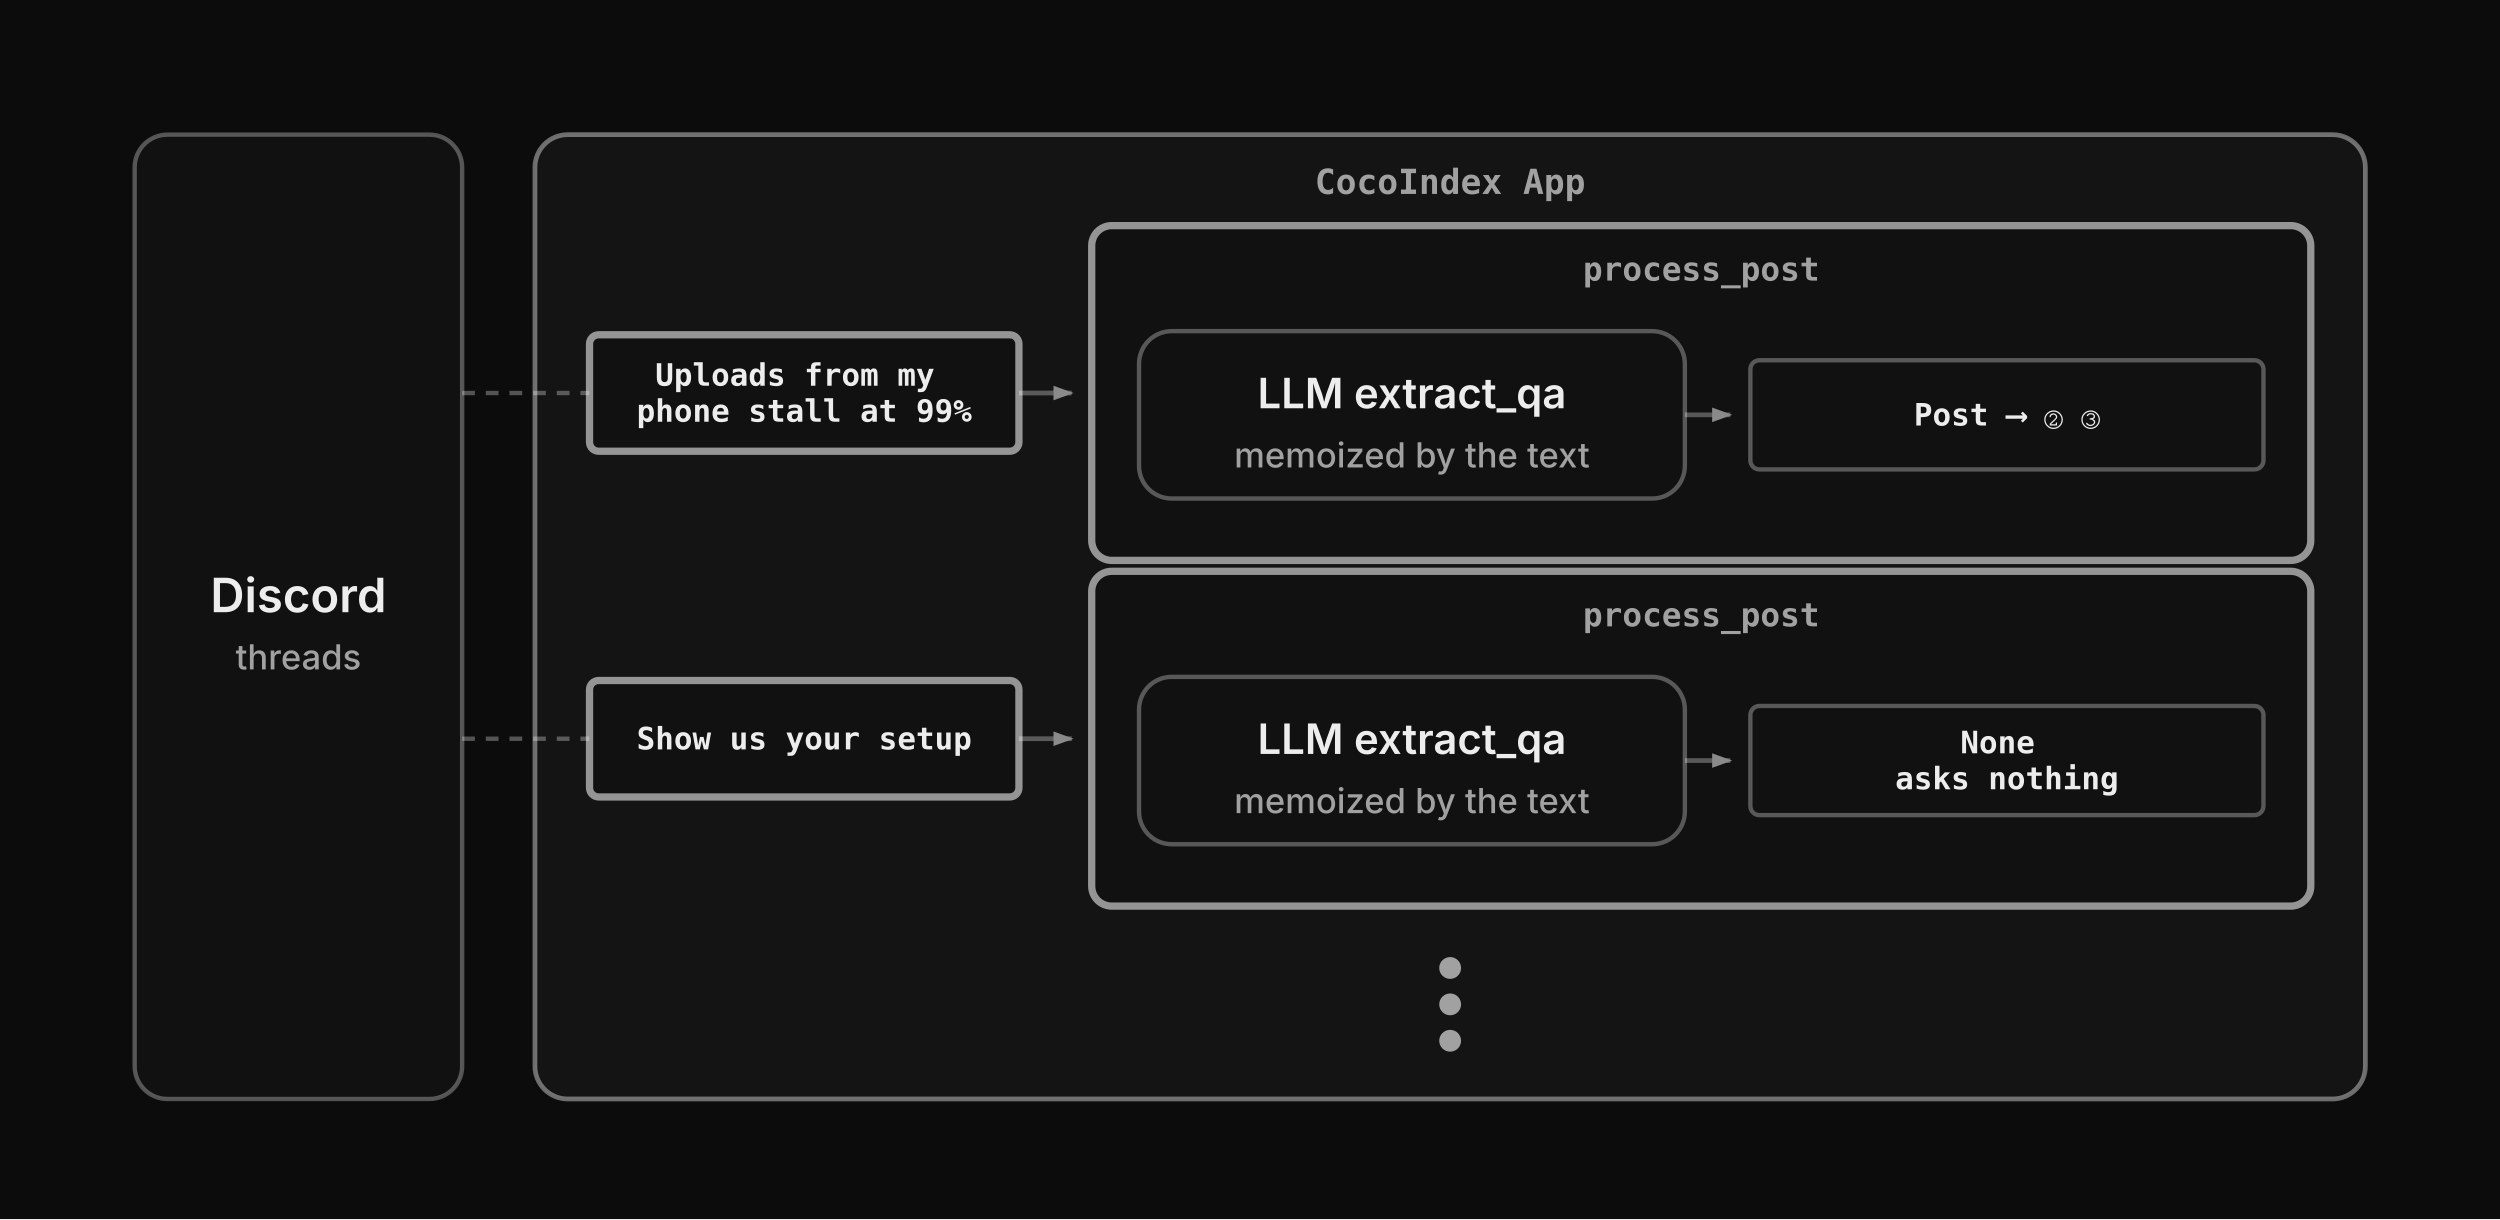
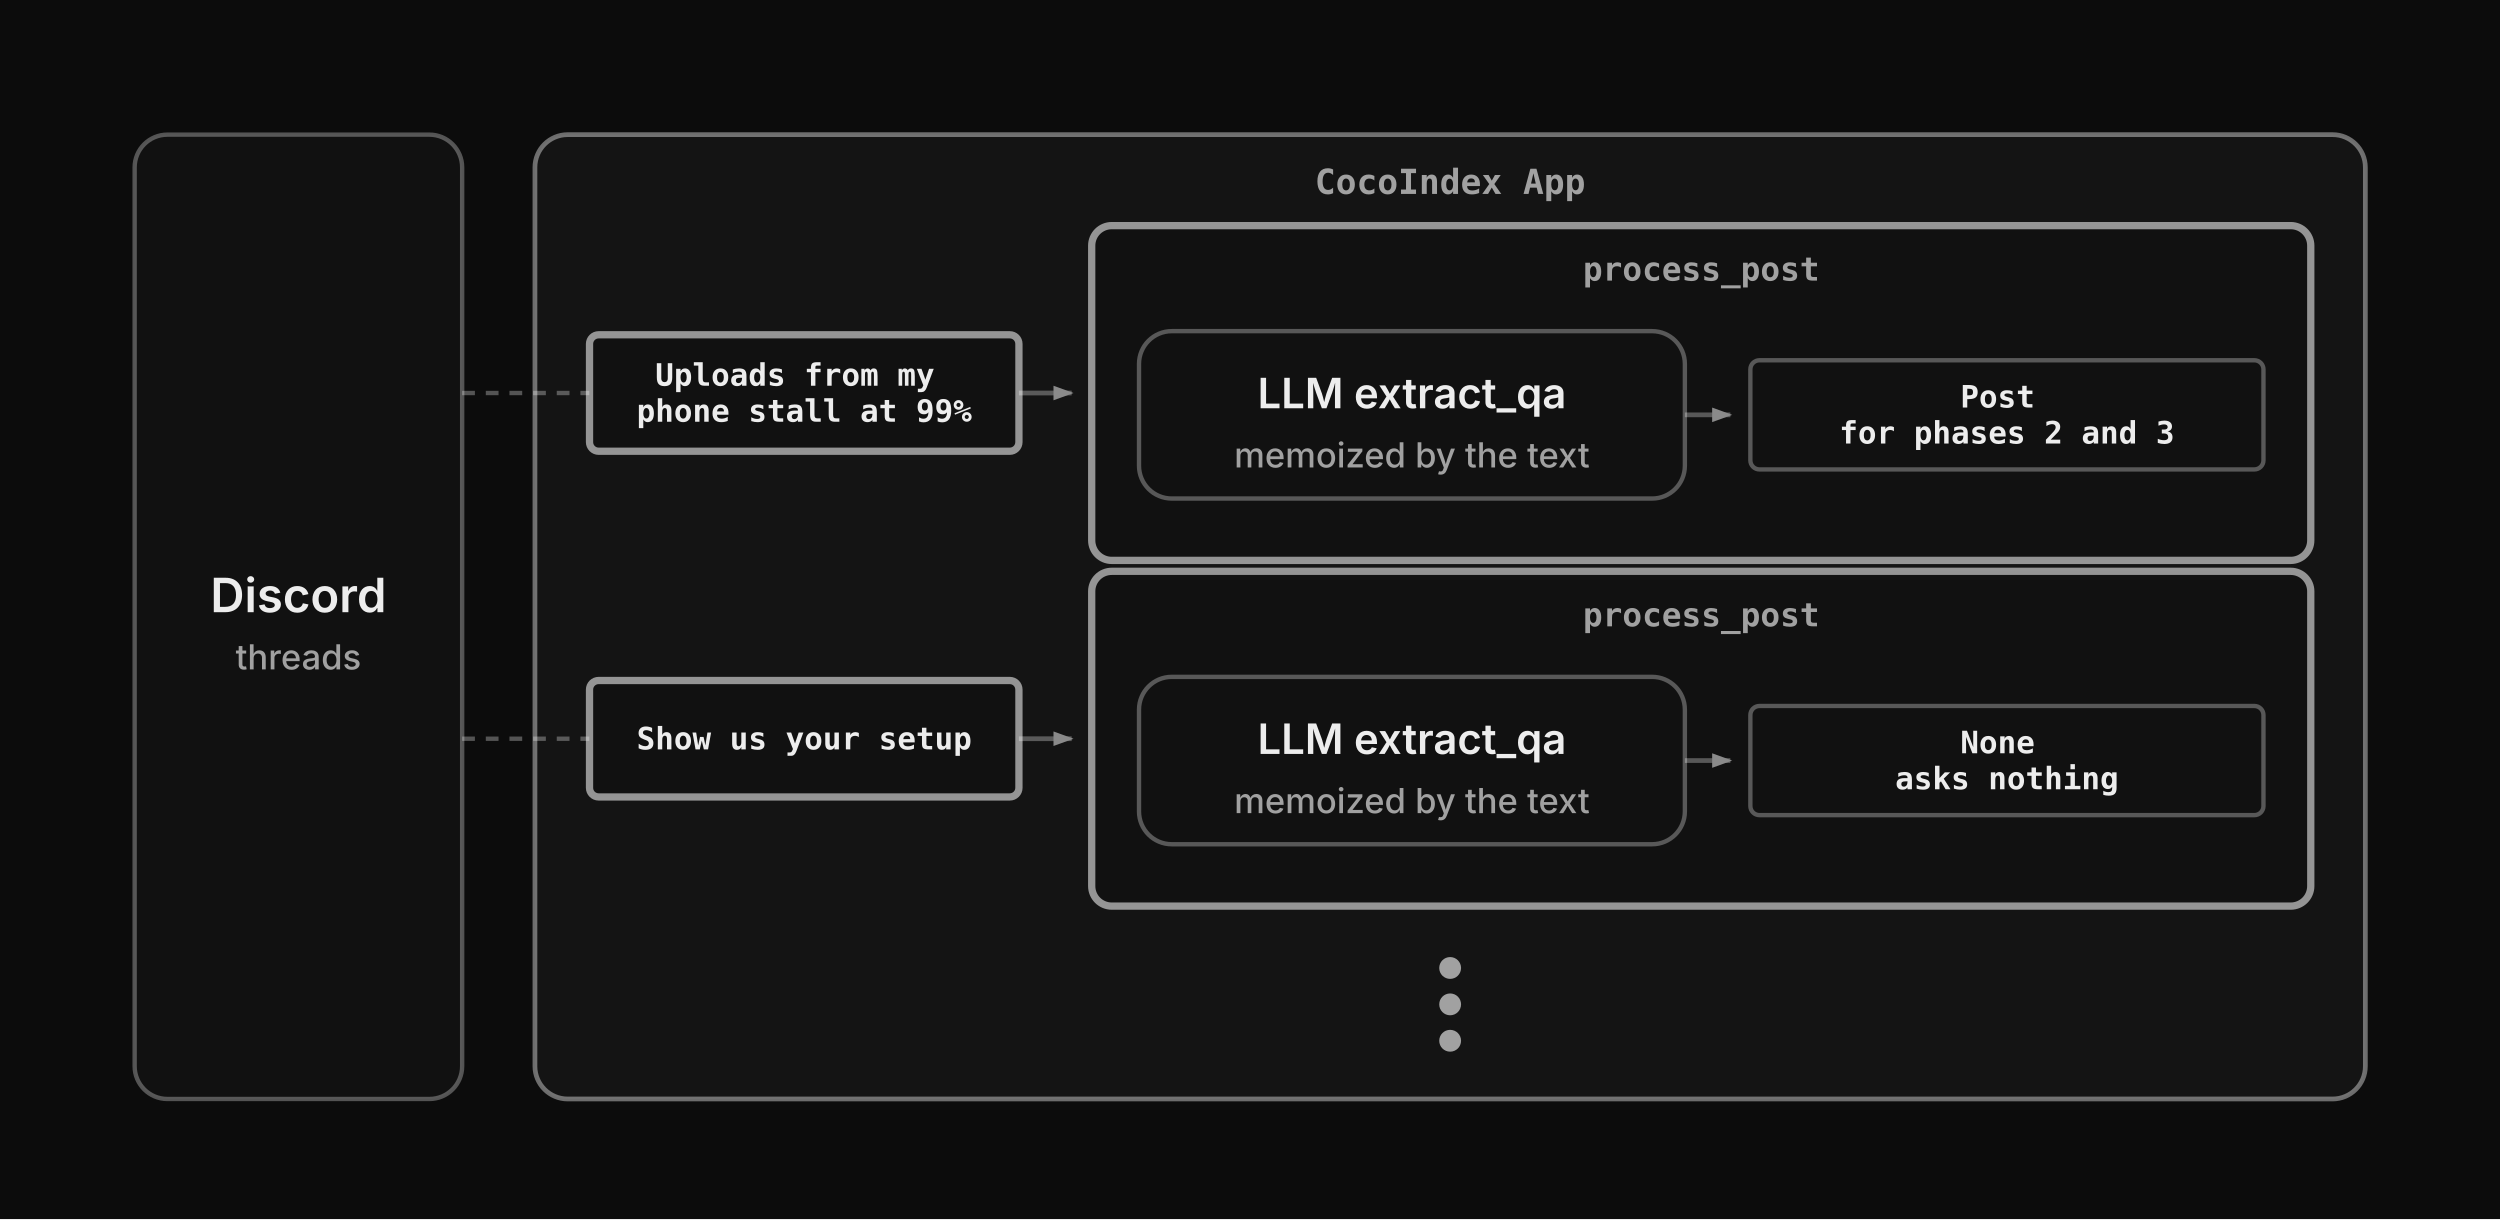
<svg xmlns="http://www.w3.org/2000/svg" width="1374" height="670" viewBox="0 0 1374 670" role="img">
  <rect x="0" y="0" width="1374" height="670" fill="#0C0C0C" />
  <g transform="translate(34,34)">
    <defs>
      <marker id="ah" markerWidth="13" markerHeight="12" refX="10" refY="4" orient="auto" markerUnits="userSpaceOnUse">
        <path d="M0 0 L11 4 L0 8 Z" fill="#8A8A8A" />
      </marker>
    </defs>
    <rect x="40" y="40" width="180" height="530" rx="18" fill="#111111" stroke="rgba(255,255,255,0.3)" stroke-width="2.4" />
    <text text-anchor="middle" dominant-baseline="central" font-family="Geist, system-ui, -apple-system, 'Segoe UI', sans-serif" font-size="26" font-weight="600" fill="#EDEDED">
      <tspan x="130.0" y="293.0">Discord</tspan>
    </text>
    <text text-anchor="middle" dominant-baseline="central" font-family="Geist, system-ui, -apple-system, 'Segoe UI', sans-serif" font-size="19" font-weight="500" fill="#A1A1A1">
      <tspan x="130.0" y="327.0">threads</tspan>
    </text>
    <rect x="260" y="40" width="1006" height="530" rx="18" fill="#141414" stroke="rgba(255,255,255,0.4)" stroke-width="2.6" />
    <text text-anchor="middle" dominant-baseline="central" font-family="'Geist Mono', ui-monospace, SFMono-Regular, Menlo, monospace" font-size="19" font-weight="600" fill="#A1A1A1">
      <tspan x="763.0" y="66.0">CocoIndex App</tspan>
    </text>
    <line x1="220" y1="182" x2="290" y2="182" stroke="rgba(255,255,255,0.3)" stroke-width="2.4" stroke-dasharray="7 6" />
    <rect x="290" y="150.0" width="236" height="64" rx="5" fill="#111111" stroke="rgba(255,255,255,0.55)" stroke-width="4.0" />
    <text text-anchor="middle" dominant-baseline="central" font-family="'Geist Mono', ui-monospace, SFMono-Regular, Menlo, monospace" font-size="17" font-weight="600" fill="#EDEDED">
      <tspan x="408.0" y="172.1">Uploads from my</tspan>
      <tspan x="408.0" y="191.9">phone stall at 99%</tspan>
    </text>
    <line x1="526" y1="182" x2="555" y2="182" stroke="rgba(255,255,255,0.3)" stroke-width="2.6" marker-end="url(#ah)" />
    <rect x="566" y="90.0" width="670" height="184" rx="11" fill="#111111" stroke="rgba(255,255,255,0.55)" stroke-width="4.0" />
    <text text-anchor="middle" dominant-baseline="central" font-family="'Geist Mono', ui-monospace, SFMono-Regular, Menlo, monospace" font-size="18" font-weight="600" fill="#A1A1A1">
      <tspan x="901.0" y="114.0">process_post</tspan>
    </text>
    <rect x="592" y="148.0" width="300" height="92" rx="18" fill="#111111" stroke="rgba(255,255,255,0.3)" stroke-width="2.4" />
    <text text-anchor="middle" dominant-baseline="central" font-family="Geist, system-ui, -apple-system, 'Segoe UI', sans-serif" font-size="23" font-weight="600" fill="#EDEDED">
      <tspan x="742.0" y="182.0">LLM extract_qa</tspan>
    </text>
    <text text-anchor="middle" dominant-baseline="central" font-family="Geist, system-ui, -apple-system, 'Segoe UI', sans-serif" font-size="19" font-weight="500" fill="#A1A1A1">
      <tspan x="742.0" y="216.0">memoized by the text</tspan>
    </text>
    <line x1="892" y1="194" x2="917" y2="194" stroke="rgba(255,255,255,0.3)" stroke-width="2.6" marker-end="url(#ah)" />
    <rect x="928" y="164" width="282" height="60" rx="5" fill="#111111" stroke="rgba(255,255,255,0.3)" stroke-width="2.4" />
    <text text-anchor="middle" dominant-baseline="central" font-family="'Geist Mono', ui-monospace, SFMono-Regular, Menlo, monospace" font-size="17" font-weight="600" fill="#EDEDED">
-       <tspan x="1069.0" y="194.0">Post ⟶ ② ③</tspan>
+       <tspan x="1069.0" y="184.1">Post</tspan>
+       <tspan x="1069.0" y="203.9">for phases 2 and 3</tspan>
    </text>
    <line x1="220" y1="372" x2="290" y2="372" stroke="rgba(255,255,255,0.3)" stroke-width="2.4" stroke-dasharray="7 6" />
    <rect x="290" y="340.0" width="236" height="64" rx="5" fill="#111111" stroke="rgba(255,255,255,0.55)" stroke-width="4.0" />
    <text text-anchor="middle" dominant-baseline="central" font-family="'Geist Mono', ui-monospace, SFMono-Regular, Menlo, monospace" font-size="17" font-weight="600" fill="#EDEDED">
      <tspan x="408.0" y="372.0">Show us your setup</tspan>
    </text>
    <line x1="526" y1="372" x2="555" y2="372" stroke="rgba(255,255,255,0.3)" stroke-width="2.6" marker-end="url(#ah)" />
    <rect x="566" y="280.0" width="670" height="184" rx="11" fill="#111111" stroke="rgba(255,255,255,0.55)" stroke-width="4.0" />
    <text text-anchor="middle" dominant-baseline="central" font-family="'Geist Mono', ui-monospace, SFMono-Regular, Menlo, monospace" font-size="18" font-weight="600" fill="#A1A1A1">
      <tspan x="901.0" y="304.0">process_post</tspan>
    </text>
    <rect x="592" y="338.0" width="300" height="92" rx="18" fill="#111111" stroke="rgba(255,255,255,0.3)" stroke-width="2.4" />
    <text text-anchor="middle" dominant-baseline="central" font-family="Geist, system-ui, -apple-system, 'Segoe UI', sans-serif" font-size="23" font-weight="600" fill="#EDEDED">
      <tspan x="742.0" y="372.0">LLM extract_qa</tspan>
    </text>
    <text text-anchor="middle" dominant-baseline="central" font-family="Geist, system-ui, -apple-system, 'Segoe UI', sans-serif" font-size="19" font-weight="500" fill="#A1A1A1">
      <tspan x="742.0" y="406.0">memoized by the text</tspan>
    </text>
    <line x1="892" y1="384" x2="917" y2="384" stroke="rgba(255,255,255,0.3)" stroke-width="2.6" marker-end="url(#ah)" />
    <rect x="928" y="354" width="282" height="60" rx="5" fill="#111111" stroke="rgba(255,255,255,0.3)" stroke-width="2.4" />
    <text text-anchor="middle" dominant-baseline="central" font-family="'Geist Mono', ui-monospace, SFMono-Regular, Menlo, monospace" font-size="17" font-weight="600" fill="#EDEDED">
      <tspan x="1069.0" y="374.1">None</tspan>
      <tspan x="1069.0" y="393.9">asks nothing</tspan>
    </text>
    <circle cx="763.0" cy="498" r="6" fill="#A1A1A1" />
    <circle cx="763.0" cy="518" r="6" fill="#A1A1A1" />
    <circle cx="763.0" cy="538" r="6" fill="#A1A1A1" />
  </g>
</svg>
